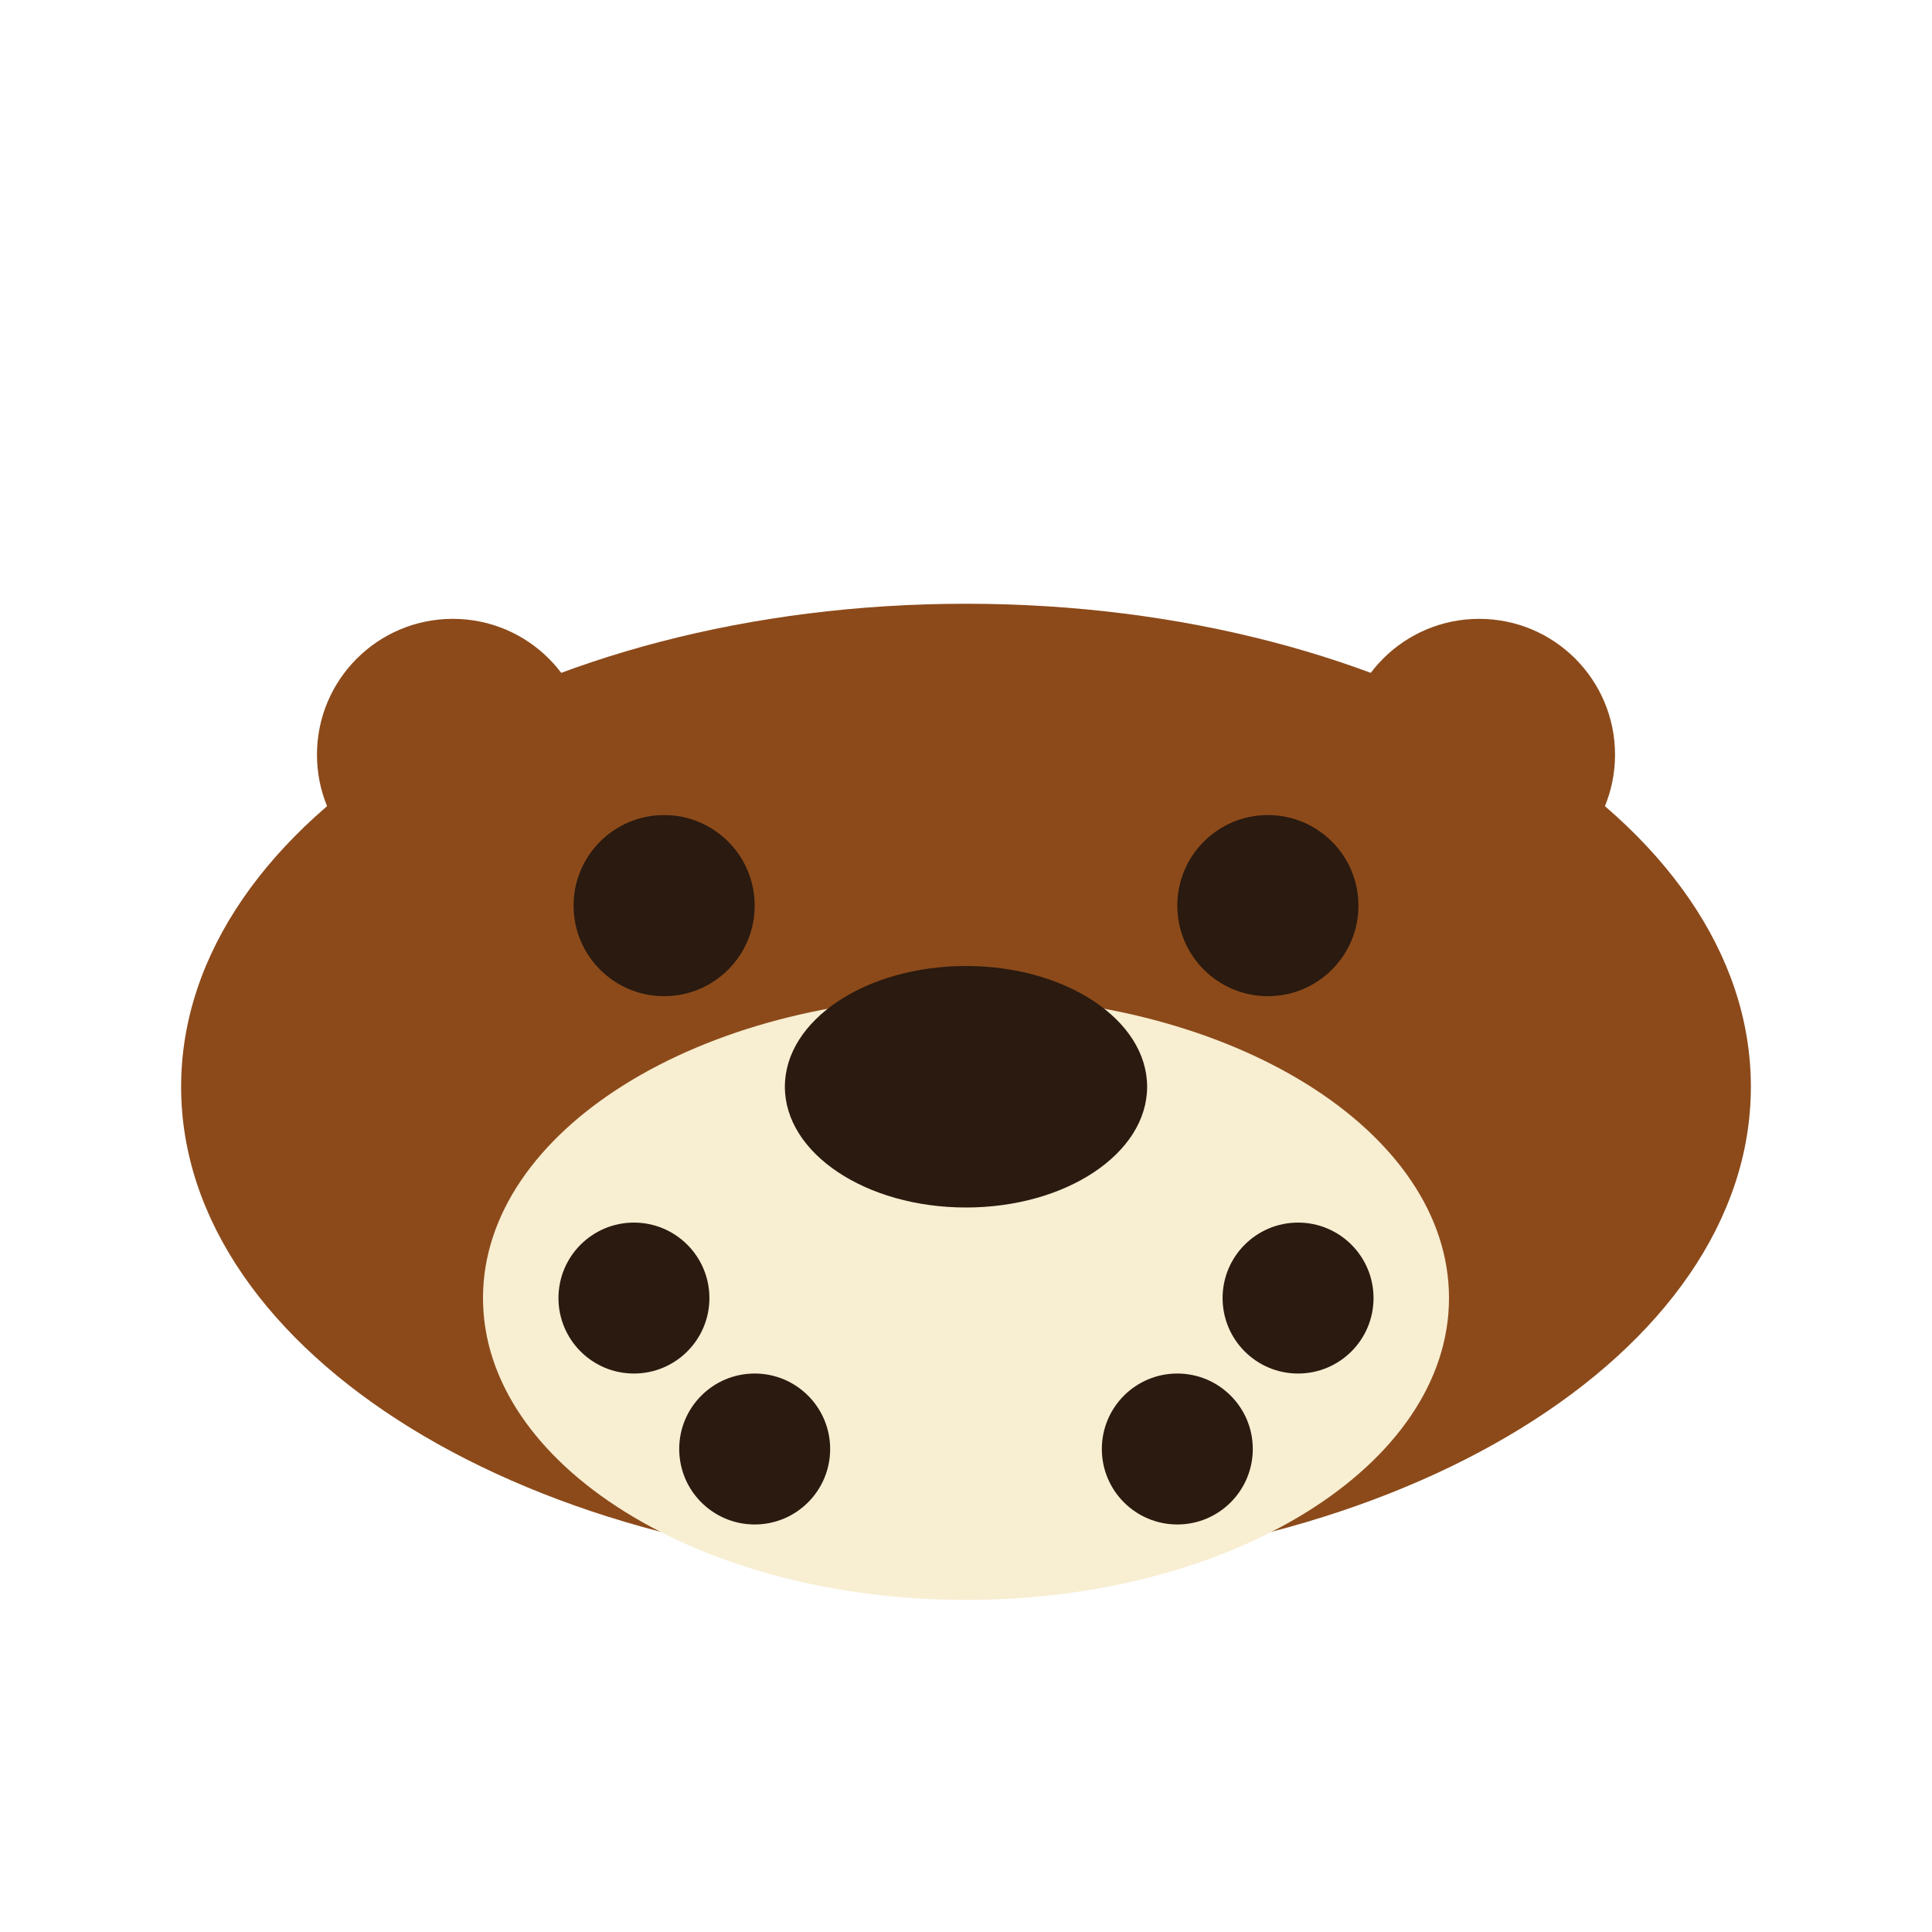
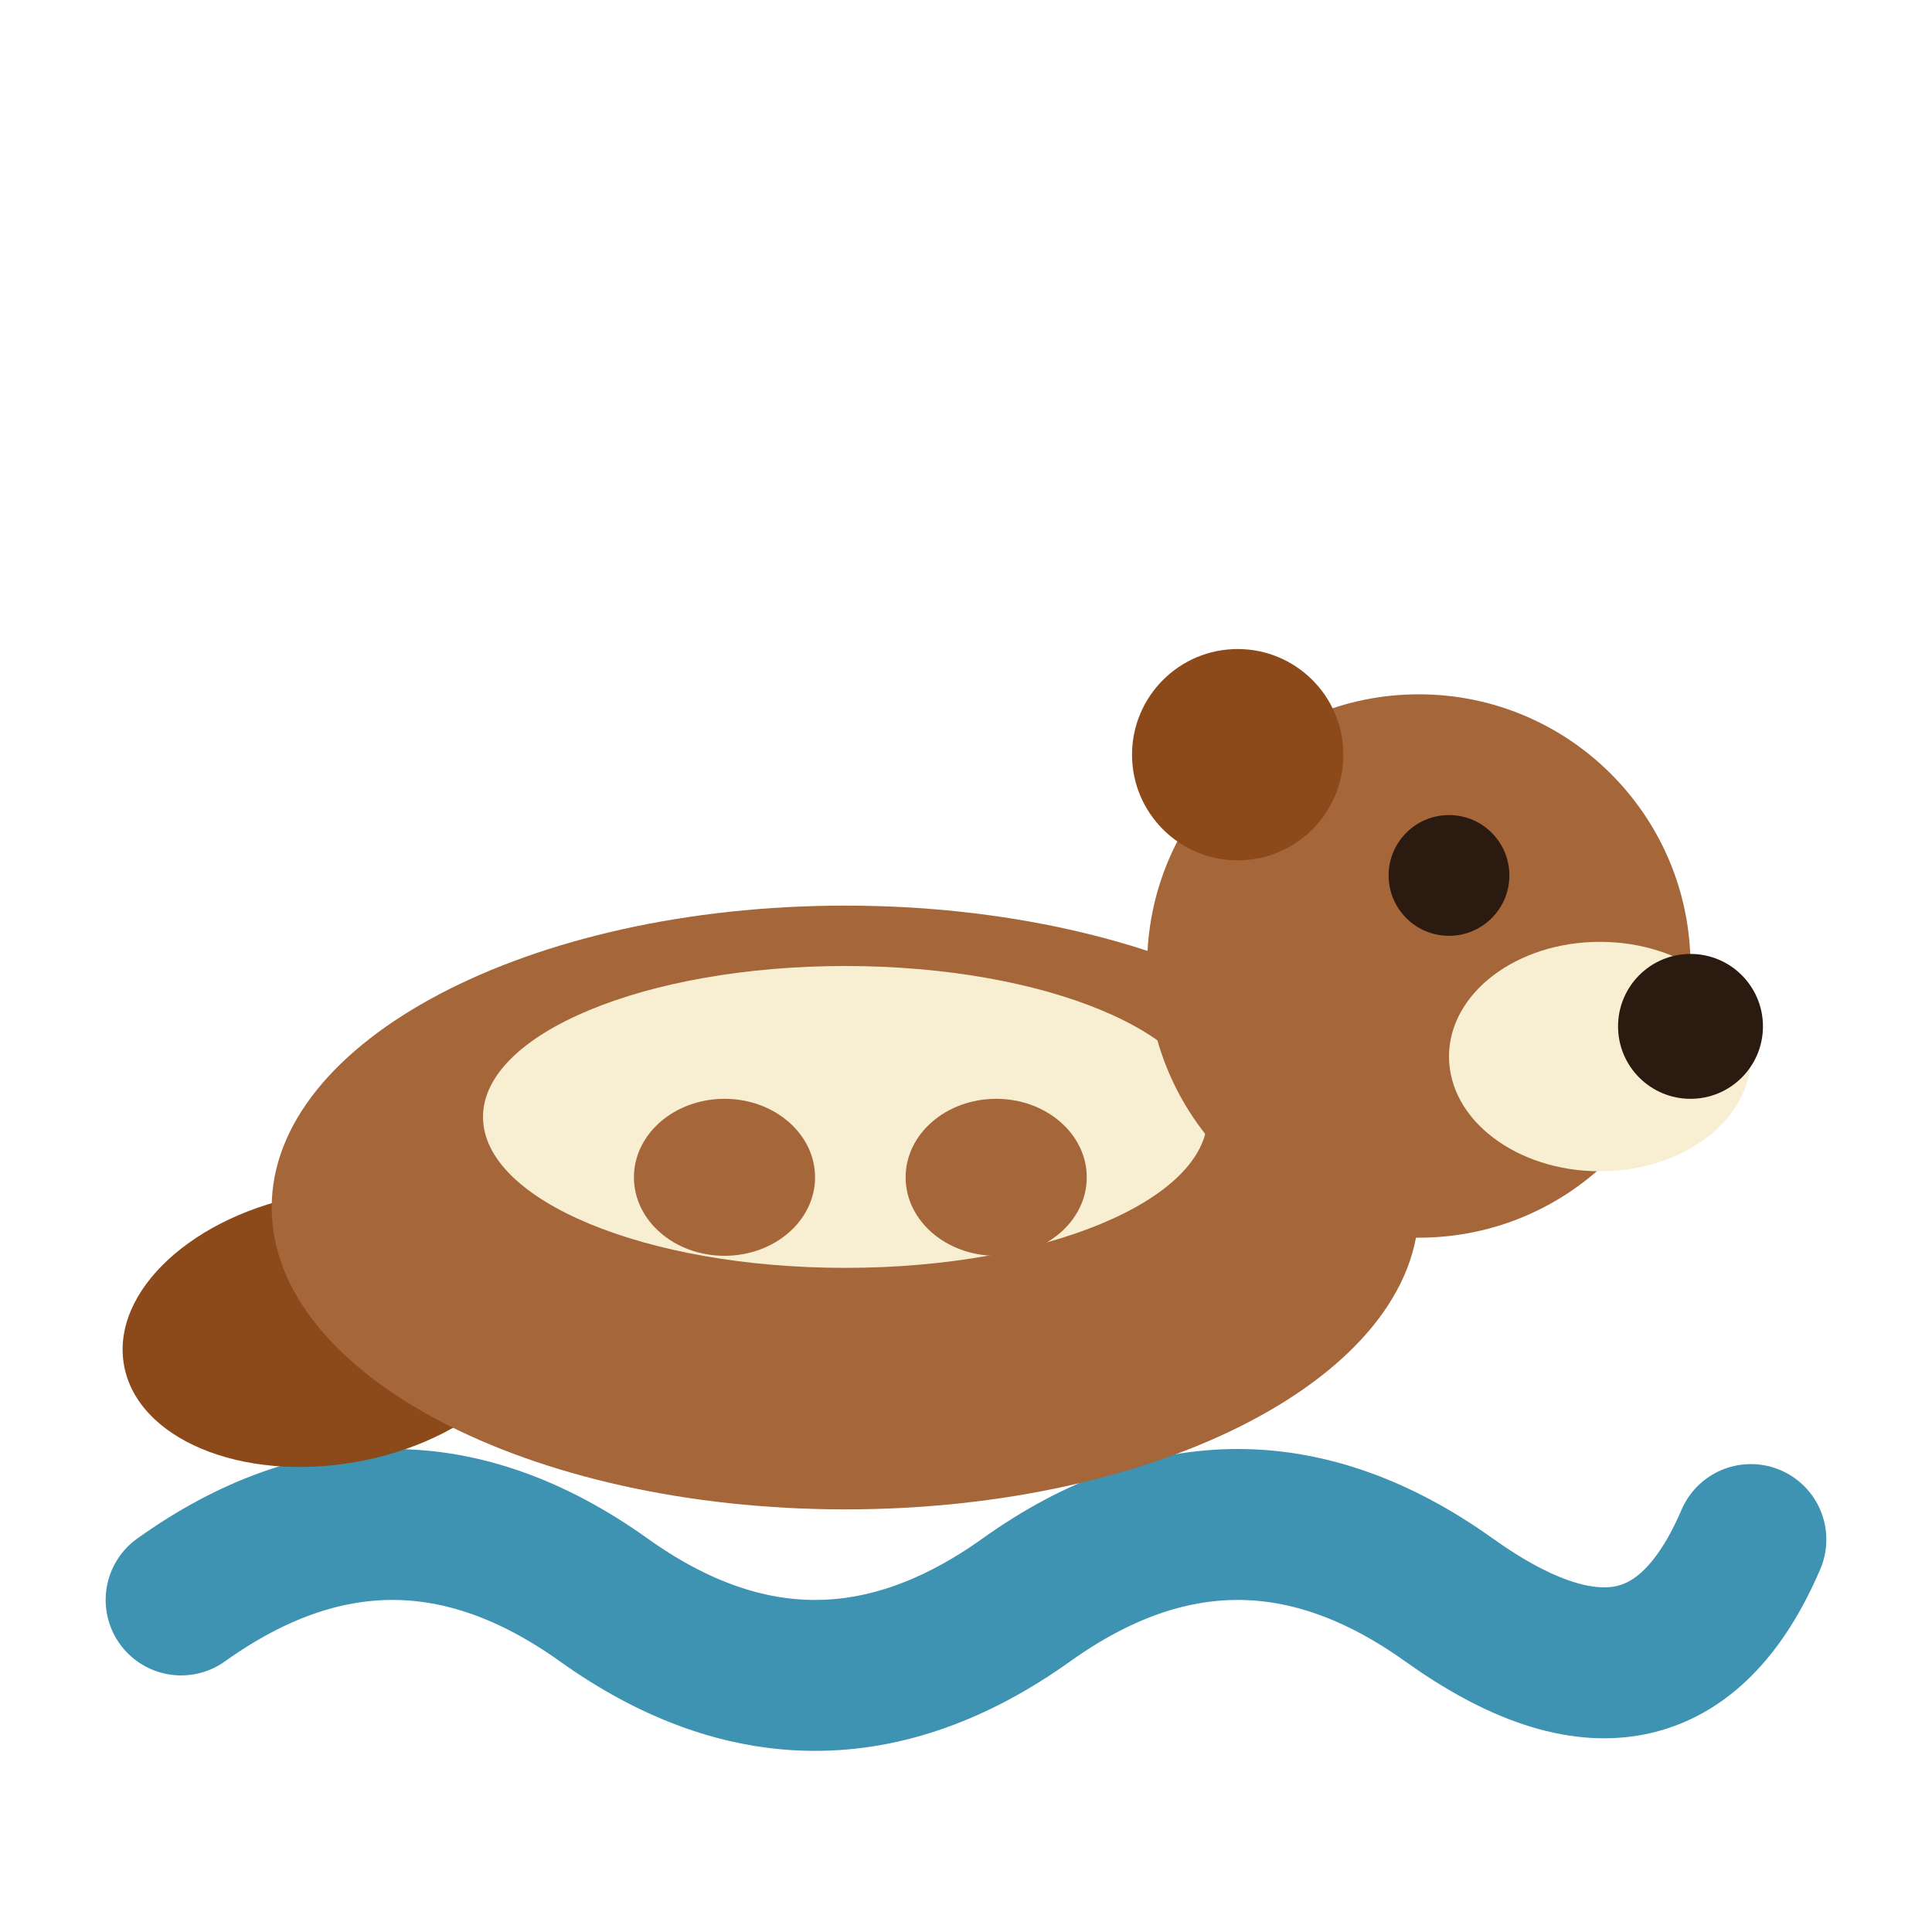
<svg xmlns="http://www.w3.org/2000/svg" viewBox="0 0 64 64" role="img" aria-label="otter">
-   <circle cx="15" cy="25" r="4.5" fill="#8c4a1a" />
-   <circle cx="49" cy="25" r="4.5" fill="#8c4a1a" />
-   <ellipse cx="32" cy="36" rx="26" ry="16" fill="#8c4a1a" />
-   <ellipse cx="32" cy="43" rx="16" ry="10" fill="#f8eed2" />
-   <ellipse cx="32" cy="36" rx="6" ry="4" fill="#2a1a10" />
-   <circle cx="22" cy="30" r="3" fill="#2a1a10" />
-   <circle cx="42" cy="30" r="3" fill="#2a1a10" />
-   <circle cx="21" cy="43" r="2.5" fill="#2a1a10" />
-   <circle cx="25" cy="48" r="2.5" fill="#2a1a10" />
-   <circle cx="43" cy="43" r="2.5" fill="#2a1a10" />
-   <circle cx="39" cy="48" r="2.5" fill="#2a1a10" />
+   <path d="M6 53Q13 48 20 53T34 53T48 53T58 51" fill="none" stroke="#3f93b2" stroke-width="5" stroke-linecap="round" stroke-linejoin="round" />
+   <ellipse cx="11" cy="44" rx="7" ry="4.5" fill="#8c4a1a" transform="rotate(-10 11 44)" />
+   <ellipse cx="28" cy="40" rx="19" ry="10" fill="#a5663a" />
+   <ellipse cx="28" cy="37" rx="12" ry="5" fill="#f8eed2" />
+   <ellipse cx="24" cy="39" rx="3" ry="2.6" fill="#a5663a" />
+   <ellipse cx="33" cy="39" rx="3" ry="2.6" fill="#a5663a" />
+   <circle cx="47" cy="32" r="9" fill="#a5663a" />
+   <circle cx="41" cy="25" r="3.5" fill="#8c4a1a" />
+   <ellipse cx="53" cy="35" rx="5" ry="3.8" fill="#f8eed2" />
+   <circle cx="56" cy="34" r="2.4" fill="#2a1a10" />
+   <circle cx="48" cy="29" r="2" fill="#2a1a10" />
</svg>
